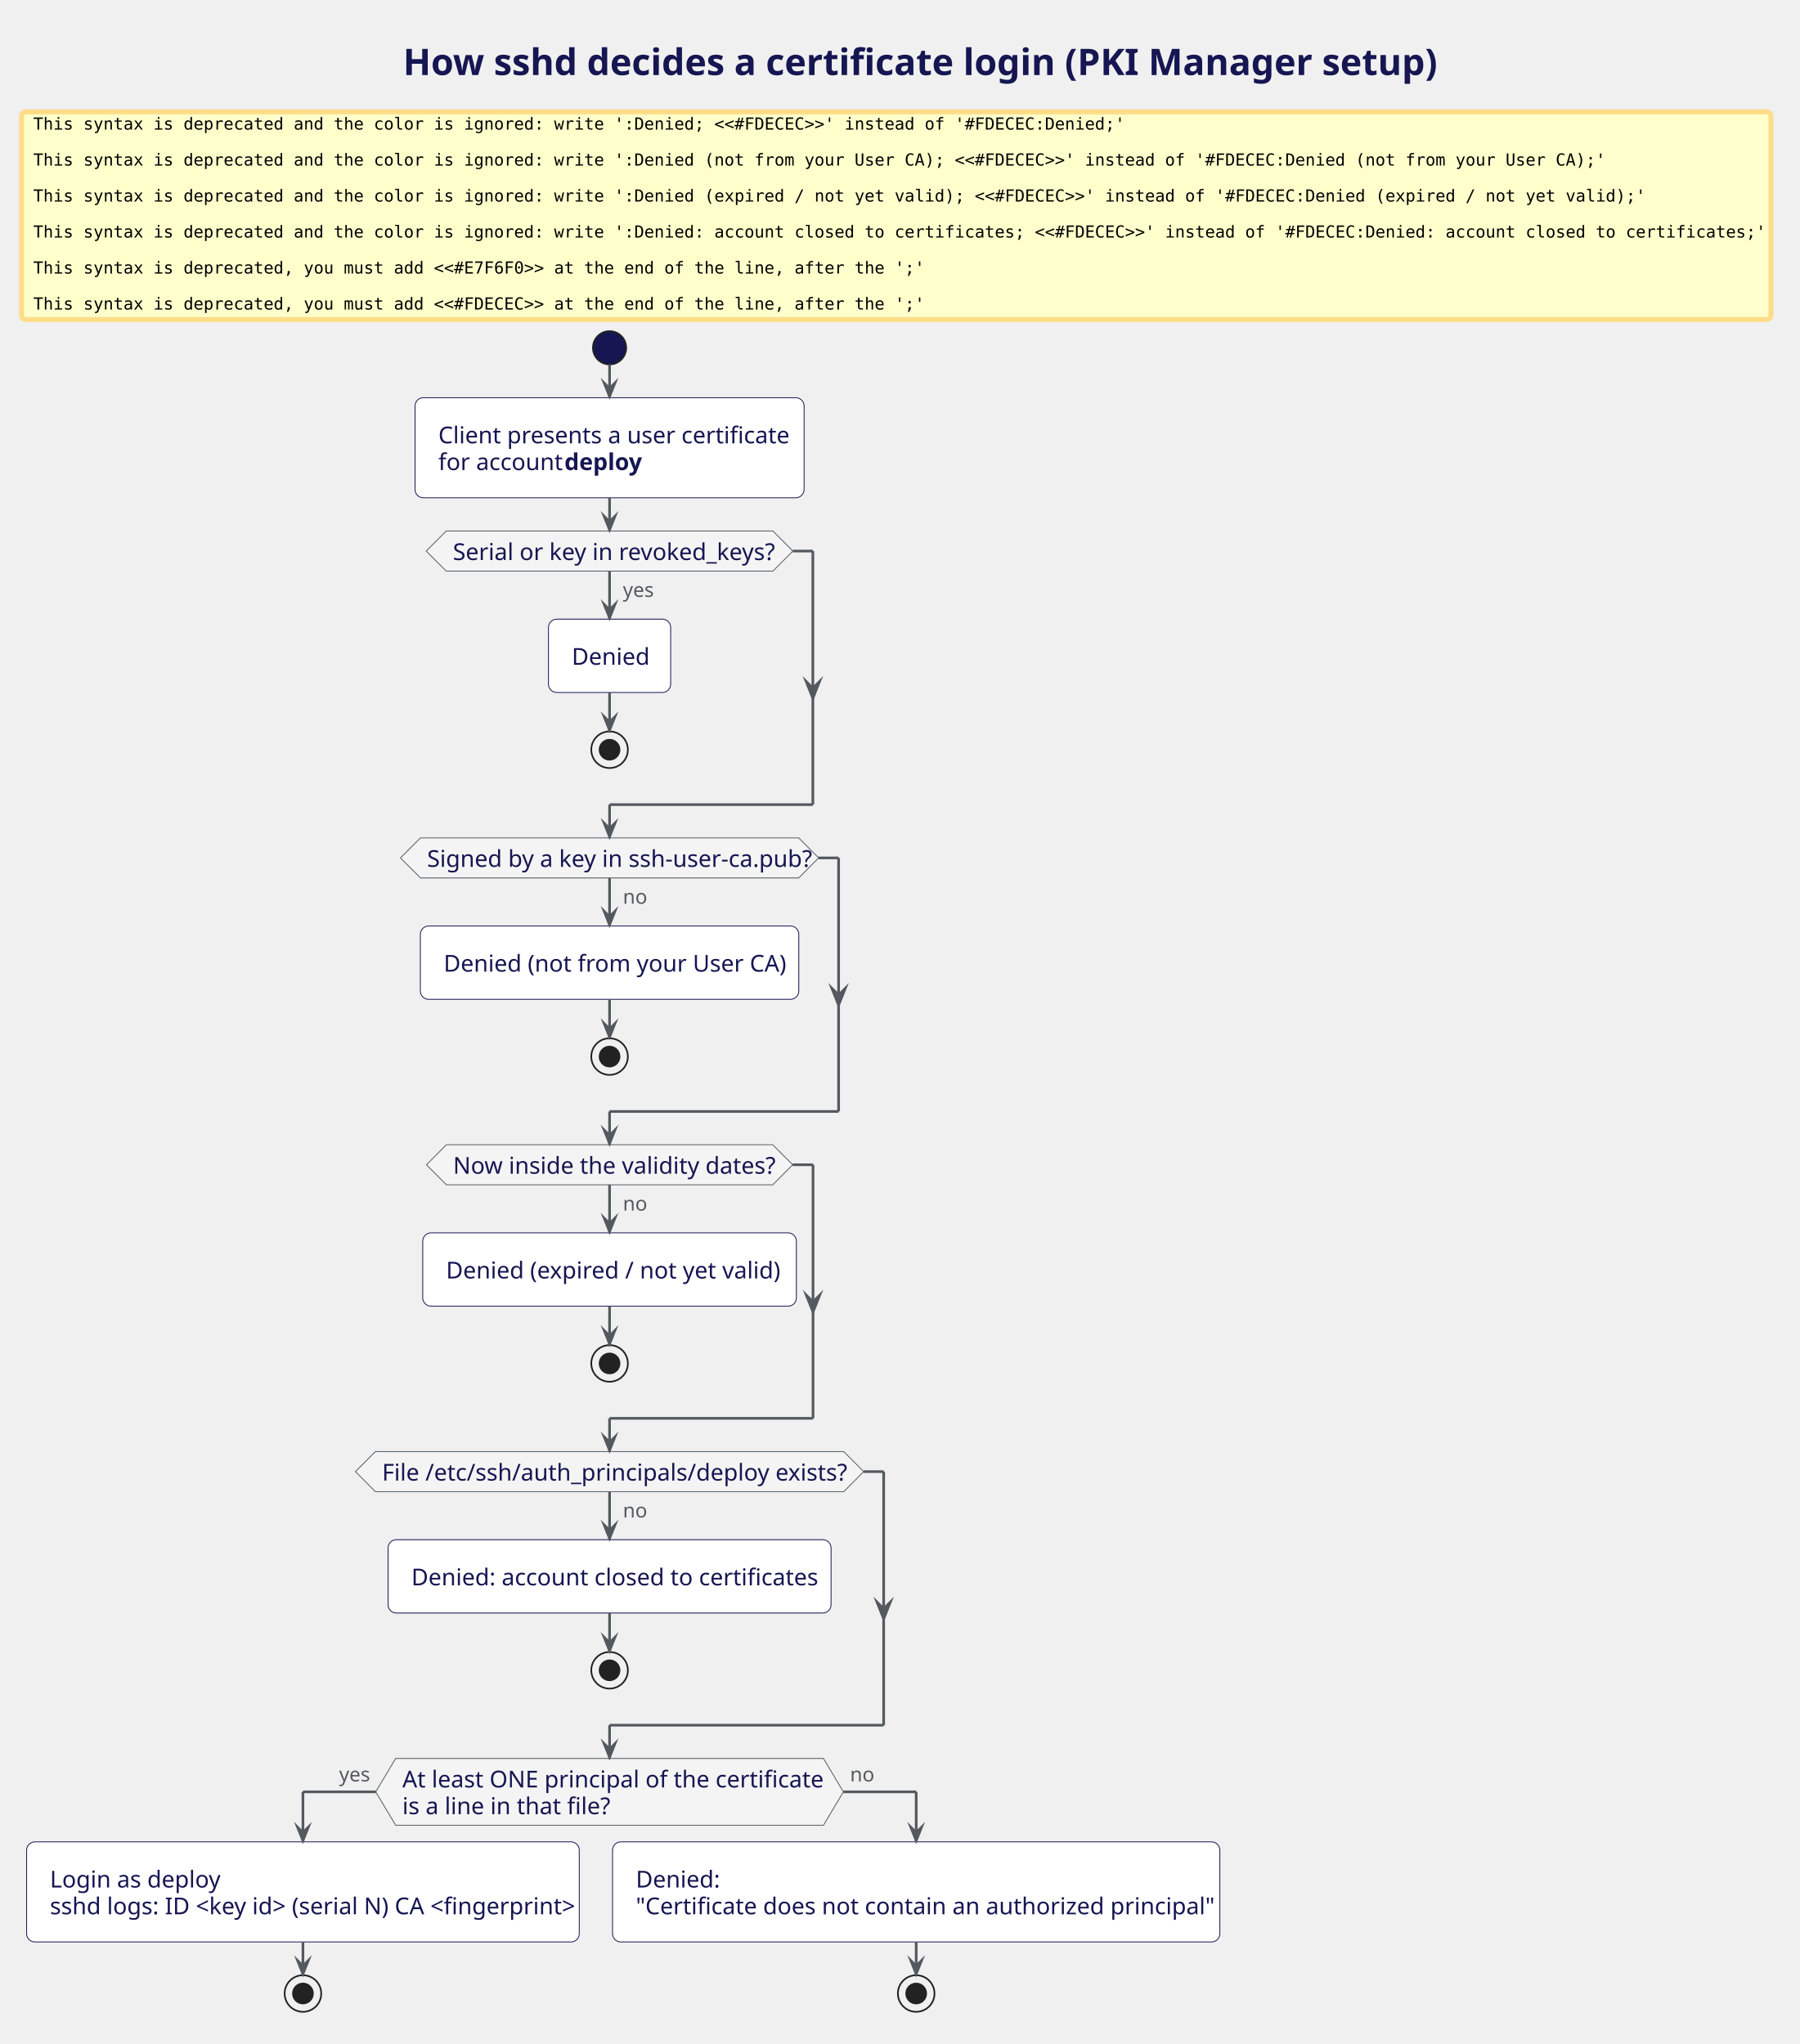
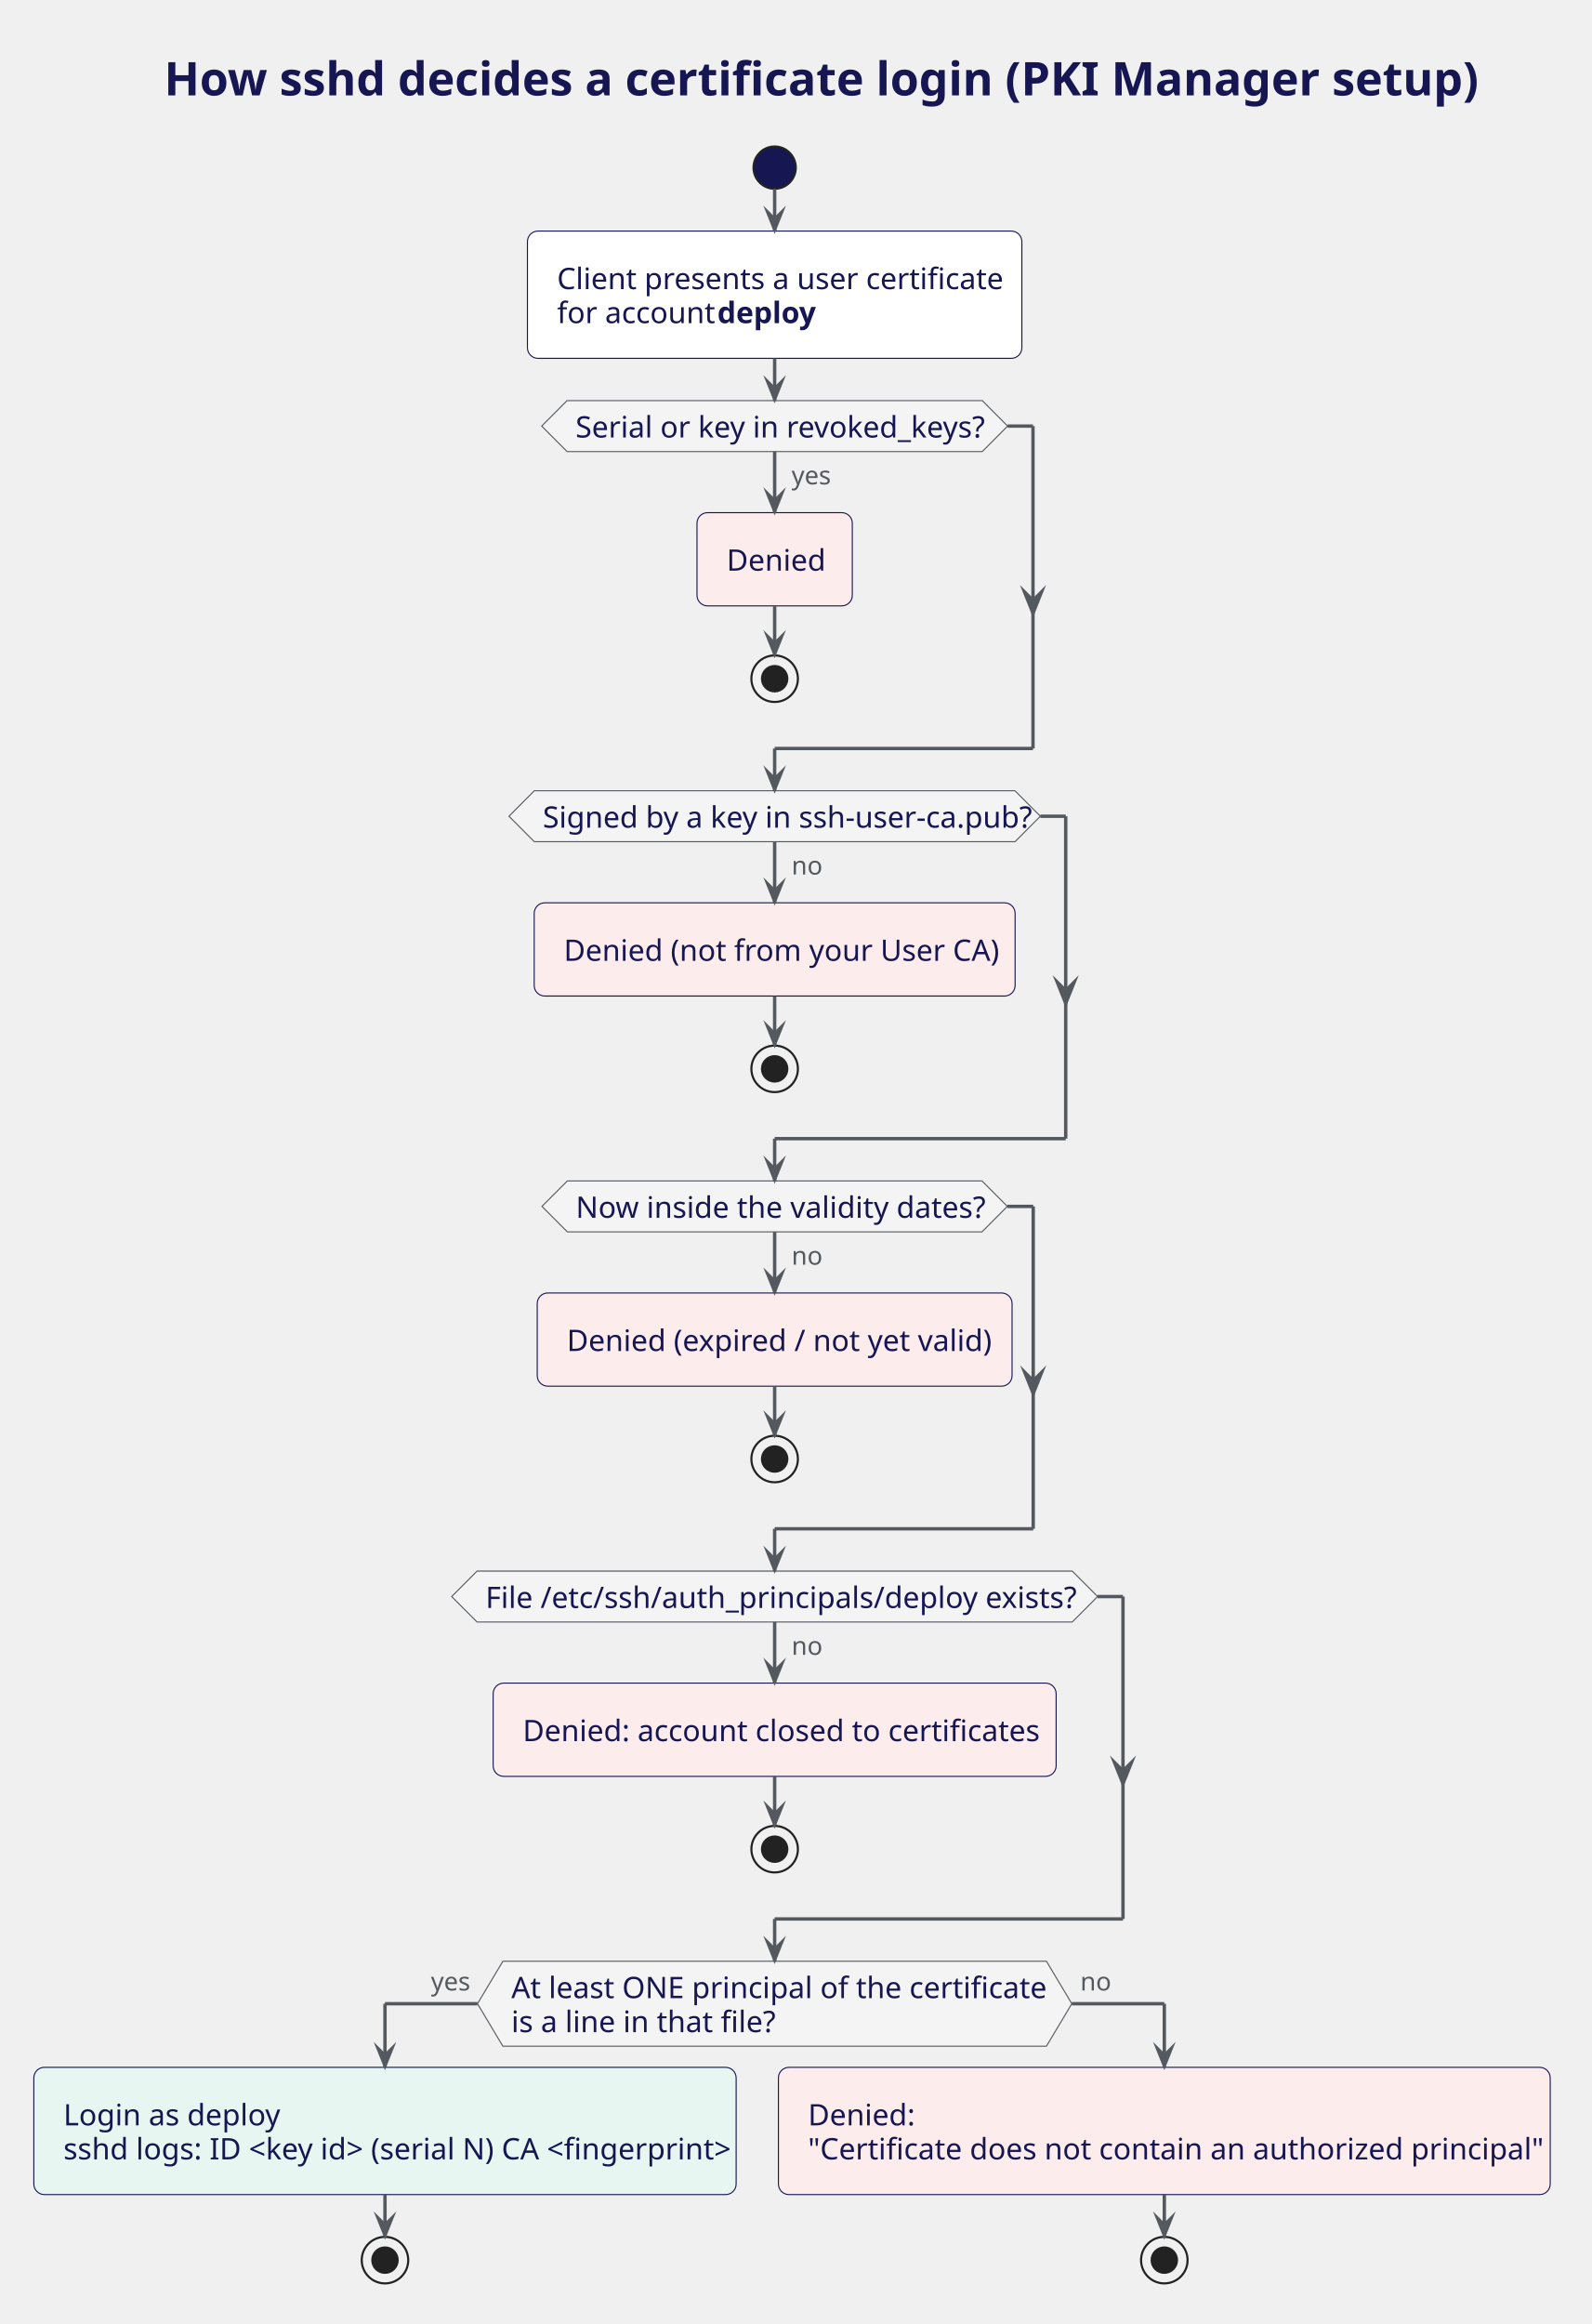
- <svg xmlns="http://www.w3.org/2000/svg" version="1.1" data-diagram-type="ACTIVITY" style="width:1082px;height:1229px;background:#FFFFFF;" width="1082px" height="1229px" viewBox="0 0 1082 1229" zoomAndPan="magnify" preserveAspectRatio="none" contentStyleType="text/css">
+ <svg xmlns="http://www.w3.org/2000/svg" version="1.1" data-diagram-type="ACTIVITY" style="width:753px;height:1099px;background:#FFFFFF;" width="753px" height="1099px" viewBox="0 0 753 1099" zoomAndPan="magnify" preserveAspectRatio="none" contentStyleType="text/css">
  <defs />
  <g font-family="sans-serif" lengthAdjust="spacing">
    <g class="title" data-source-line="2">
-       <text x="242.272" y="45.12" fill="#151652" font-size="22" textLength="596.004" font-weight="700" font-family="Ubuntu">How sshd decides a certificate login (PKI Manager setup)</text>
+       <text x="77.632" y="45.12" fill="#151652" font-size="22" textLength="596.004" font-weight="700" font-family="Ubuntu">How sshd decides a certificate login (PKI Manager setup)</text>
    </g>
-     <rect x="13" y="67.278" width="1051.548" height="124.844" fill="#FFC" style="stroke:#FD8;stroke-width:3;" rx="2.5" ry="2.5" />
-     <text x="20" y="77.919" fill="#000" font-size="10" textLength="656.235" font-family="monospace">This syntax is deprecated and the color is ignored: write ':Denied; &lt;&lt;#FDECEC&gt;&gt;' instead of '#FDECEC:Denied;'</text>
-     <text x="20" y="99.559" fill="#000" font-size="10" textLength="945.22" font-family="monospace">This syntax is deprecated and the color is ignored: write ':Denied (not from your User CA); &lt;&lt;#FDECEC&gt;&gt;' instead of '#FDECEC:Denied (not from your User CA);'</text>
-     <text x="20" y="121.2" fill="#000" font-size="10" textLength="969.302" font-family="monospace">This syntax is deprecated and the color is ignored: write ':Denied (expired / not yet valid); &lt;&lt;#FDECEC&gt;&gt;' instead of '#FDECEC:Denied (expired / not yet valid);'</text>
-     <text x="20" y="142.841" fill="#000" font-size="10" textLength="1041.548" font-family="monospace">This syntax is deprecated and the color is ignored: write ':Denied: account closed to certificates; &lt;&lt;#FDECEC&gt;&gt;' instead of '#FDECEC:Denied: account closed to certificates;'</text>
-     <text x="20" y="164.481" fill="#000" font-size="10" textLength="535.825" font-family="monospace">This syntax is deprecated, you must add &lt;&lt;#E7F6F0&gt;&gt; at the end of the line, after the ';'</text>
-     <text x="20" y="186.122" fill="#000" font-size="10" textLength="535.825" font-family="monospace">This syntax is deprecated, you must add &lt;&lt;#FDECEC&gt;&gt; at the end of the line, after the ';'</text>
-     <ellipse cx="366.419" cy="209.122" rx="10" ry="10" fill="#151652" style="stroke:#222;stroke-width:1;" />
-     <rect x="249.485" y="239.122" width="233.869" height="60.172" fill="#FFF" style="stroke:#151652;stroke-width:0.5;" rx="5" ry="5" />
-     <text x="263.485" y="266.562" fill="#151652" font-size="14" textLength="205.869" font-family="Ubuntu">Client presents a user certificate</text>
-     <text x="263.485" y="282.648" fill="#151652" font-size="14" textLength="72.59" font-family="Ubuntu">for account</text>
-     <text x="339.308" y="282.648" fill="#151652" font-size="14" textLength="45.668" font-weight="700" font-family="Ubuntu">deploy</text>
-     <rect x="329.69" y="372.274" width="73.458" height="44.086" fill="#FFF" style="stroke:#151652;stroke-width:0.5;" rx="5" ry="5" />
-     <text x="343.69" y="399.714" fill="#151652" font-size="14" textLength="45.458" font-family="Ubuntu">Denied</text>
-     <ellipse cx="366.419" cy="450.795" rx="11" ry="11" fill="none" style="stroke:#222;stroke-width:1;" />
-     <ellipse cx="366.419" cy="450.795" rx="6" ry="6" fill="#222" style="stroke:#222;stroke-width:1;" />
-     <polygon points="268.221,319.294,464.618,319.294,476.618,331.337,464.618,343.38,268.221,343.38,256.221,331.337,268.221,319.294" fill="#F4F4F4" style="stroke:#54595F;stroke-width:0.5;stroke-linejoin:miter;stroke-miterlimit:10;" />
-     <text x="374.419" y="358.9" fill="#54595F" font-size="12" textLength="18.024" font-family="Ubuntu">yes</text>
-     <text x="272.221" y="336.734" fill="#151652" font-size="14" textLength="188.397" font-family="Ubuntu">Serial or key in revoked_keys?</text>
-     <rect x="252.684" y="556.775" width="227.471" height="44.086" fill="#FFF" style="stroke:#151652;stroke-width:0.5;" rx="5" ry="5" />
-     <text x="266.684" y="584.215" fill="#151652" font-size="14" textLength="199.471" font-family="Ubuntu">Denied (not from your User CA)</text>
-     <ellipse cx="366.419" cy="635.297" rx="11" ry="11" fill="none" style="stroke:#222;stroke-width:1;" />
-     <ellipse cx="366.419" cy="635.297" rx="6" ry="6" fill="#222" style="stroke:#222;stroke-width:1;" />
-     <polygon points="252.744,503.795,480.095,503.795,492.095,515.838,480.095,527.881,252.744,527.881,240.744,515.838,252.744,503.795" fill="#F4F4F4" style="stroke:#54595F;stroke-width:0.5;stroke-linejoin:miter;stroke-miterlimit:10;" />
-     <text x="374.419" y="543.401" fill="#54595F" font-size="12" textLength="13.968" font-family="Ubuntu">no</text>
-     <text x="256.744" y="521.235" fill="#151652" font-size="14" textLength="219.351" font-family="Ubuntu">Signed by a key in ssh-user-ca.pub?</text>
-     <rect x="254.119" y="741.277" width="224.601" height="44.086" fill="#FFF" style="stroke:#151652;stroke-width:0.5;" rx="5" ry="5" />
-     <text x="268.119" y="768.717" fill="#151652" font-size="14" textLength="196.601" font-family="Ubuntu">Denied (expired / not yet valid)</text>
-     <ellipse cx="366.419" cy="819.798" rx="11" ry="11" fill="none" style="stroke:#222;stroke-width:1;" />
-     <ellipse cx="366.419" cy="819.798" rx="6" ry="6" fill="#222" style="stroke:#222;stroke-width:1;" />
-     <polygon points="268.354,688.297,464.485,688.297,476.485,700.34,464.485,712.383,268.354,712.383,256.354,700.34,268.354,688.297" fill="#F4F4F4" style="stroke:#54595F;stroke-width:0.5;stroke-linejoin:miter;stroke-miterlimit:10;" />
-     <text x="374.419" y="727.903" fill="#54595F" font-size="12" textLength="13.968" font-family="Ubuntu">no</text>
-     <text x="272.354" y="705.737" fill="#151652" font-size="14" textLength="188.131" font-family="Ubuntu">Now inside the validity dates?</text>
-     <rect x="233.273" y="925.778" width="266.293" height="44.086" fill="#FFF" style="stroke:#151652;stroke-width:0.5;" rx="5" ry="5" />
-     <text x="247.273" y="953.218" fill="#151652" font-size="14" textLength="238.293" font-family="Ubuntu">Denied: account closed to certificates</text>
-     <ellipse cx="366.419" cy="1004.3" rx="11" ry="11" fill="none" style="stroke:#222;stroke-width:1;" />
-     <ellipse cx="366.419" cy="1004.3" rx="6" ry="6" fill="#222" style="stroke:#222;stroke-width:1;" />
-     <polygon points="225.654,872.798,507.185,872.798,519.185,884.841,507.185,896.884,225.654,896.884,213.654,884.841,225.654,872.798" fill="#F4F4F4" style="stroke:#54595F;stroke-width:0.5;stroke-linejoin:miter;stroke-miterlimit:10;" />
-     <text x="374.419" y="912.404" fill="#54595F" font-size="12" textLength="13.968" font-family="Ubuntu">no</text>
-     <text x="229.654" y="890.238" fill="#151652" font-size="14" textLength="273.531" font-family="Ubuntu">File /etc/ssh/auth_principals/deploy exists?</text>
-     <polygon points="237.862,1057.3,494.977,1057.3,506.977,1077.385,494.977,1097.471,237.862,1097.471,225.862,1077.385,237.862,1057.3" fill="#F4F4F4" style="stroke:#54595F;stroke-width:0.5;stroke-linejoin:miter;stroke-miterlimit:10;" />
-     <text x="241.862" y="1074.739" fill="#151652" font-size="14" textLength="249.115" font-family="Ubuntu">At least ONE principal of the certificate</text>
-     <text x="241.862" y="1090.825" fill="#151652" font-size="14" textLength="120.876" font-family="Ubuntu">is a line in that file?</text>
-     <text x="203.838" y="1071.117" fill="#54595F" font-size="12" textLength="18.024" font-family="Ubuntu">yes</text>
-     <text x="510.977" y="1071.117" fill="#54595F" font-size="12" textLength="13.968" font-family="Ubuntu">no</text>
-     <rect x="16" y="1107.471" width="332.205" height="60.172" fill="#FFF" style="stroke:#151652;stroke-width:0.5;" rx="5" ry="5" />
-     <text x="30" y="1134.911" fill="#151652" font-size="14" textLength="98.574" font-family="Ubuntu">Login as deploy</text>
-     <text x="30" y="1150.997" fill="#151652" font-size="14" textLength="304.205" font-family="Ubuntu">sshd logs: ID &lt;key id&gt; (serial N) CA &lt;fingerprint&gt;</text>
-     <ellipse cx="182.102" cy="1198.643" rx="11" ry="11" fill="none" style="stroke:#222;stroke-width:1;" />
-     <ellipse cx="182.102" cy="1198.643" rx="6" ry="6" fill="#222" style="stroke:#222;stroke-width:1;" />
-     <rect x="368.205" y="1107.471" width="365.063" height="60.172" fill="#FFF" style="stroke:#151652;stroke-width:0.5;" rx="5" ry="5" />
-     <text x="382.205" y="1134.911" fill="#151652" font-size="14" textLength="48.902" font-family="Ubuntu">Denied:</text>
-     <text x="382.205" y="1150.997" fill="#151652" font-size="14" textLength="337.063" font-family="Ubuntu">"Certificate does not contain an authorized principal"</text>
-     <ellipse cx="550.736" cy="1198.643" rx="11" ry="11" fill="none" style="stroke:#222;stroke-width:1;" />
-     <ellipse cx="550.736" cy="1198.643" rx="6" ry="6" fill="#222" style="stroke:#222;stroke-width:1;" />
-     <line x1="366.419" y1="219.122" x2="366.419" y2="239.122" style="stroke:#54595F;stroke-width:1.6;" />
-     <polygon points="362.419,229.122,366.419,239.122,370.419,229.122,366.419,233.122" fill="#54595F" style="stroke:#54595F;stroke-width:1;stroke-linejoin:miter;stroke-miterlimit:10;" />
-     <line x1="366.419" y1="416.36" x2="366.419" y2="439.795" style="stroke:#54595F;stroke-width:1.6;" />
-     <polygon points="362.419,429.795,366.419,439.795,370.419,429.795,366.419,433.795" fill="#54595F" style="stroke:#54595F;stroke-width:1;stroke-linejoin:miter;stroke-miterlimit:10;" />
-     <line x1="366.419" y1="343.38" x2="366.419" y2="372.274" style="stroke:#54595F;stroke-width:1.6;" />
-     <polygon points="362.419,362.274,366.419,372.274,370.419,362.274,366.419,366.274" fill="#54595F" style="stroke:#54595F;stroke-width:1;stroke-linejoin:miter;stroke-miterlimit:10;" />
-     <line x1="476.618" y1="331.337" x2="488.618" y2="331.337" style="stroke:#54595F;stroke-width:1.6;" />
-     <polygon points="484.618,409.795,488.618,419.795,492.618,409.795,488.618,413.795" fill="#54595F" style="stroke:#54595F;stroke-width:1.6;stroke-linejoin:miter;stroke-miterlimit:10;" />
-     <line x1="488.618" y1="331.337" x2="488.618" y2="483.795" style="stroke:#54595F;stroke-width:1.6;" />
-     <line x1="488.618" y1="483.795" x2="366.419" y2="483.795" style="stroke:#54595F;stroke-width:1.6;" />
-     <line x1="366.419" y1="483.795" x2="366.419" y2="503.795" style="stroke:#54595F;stroke-width:1.6;" />
-     <polygon points="362.419,493.795,366.419,503.795,370.419,493.795,366.419,497.795" fill="#54595F" style="stroke:#54595F;stroke-width:1;stroke-linejoin:miter;stroke-miterlimit:10;" />
-     <line x1="366.419" y1="299.294" x2="366.419" y2="319.294" style="stroke:#54595F;stroke-width:1.6;" />
-     <polygon points="362.419,309.294,366.419,319.294,370.419,309.294,366.419,313.294" fill="#54595F" style="stroke:#54595F;stroke-width:1;stroke-linejoin:miter;stroke-miterlimit:10;" />
-     <line x1="366.419" y1="600.861" x2="366.419" y2="624.297" style="stroke:#54595F;stroke-width:1.6;" />
-     <polygon points="362.419,614.297,366.419,624.297,370.419,614.297,366.419,618.297" fill="#54595F" style="stroke:#54595F;stroke-width:1;stroke-linejoin:miter;stroke-miterlimit:10;" />
-     <line x1="366.419" y1="527.881" x2="366.419" y2="556.775" style="stroke:#54595F;stroke-width:1.6;" />
-     <polygon points="362.419,546.775,366.419,556.775,370.419,546.775,366.419,550.775" fill="#54595F" style="stroke:#54595F;stroke-width:1;stroke-linejoin:miter;stroke-miterlimit:10;" />
-     <line x1="492.095" y1="515.838" x2="504.095" y2="515.838" style="stroke:#54595F;stroke-width:1.6;" />
-     <polygon points="500.095,594.297,504.095,604.297,508.095,594.297,504.095,598.297" fill="#54595F" style="stroke:#54595F;stroke-width:1.6;stroke-linejoin:miter;stroke-miterlimit:10;" />
-     <line x1="504.095" y1="515.838" x2="504.095" y2="668.297" style="stroke:#54595F;stroke-width:1.6;" />
-     <line x1="504.095" y1="668.297" x2="366.419" y2="668.297" style="stroke:#54595F;stroke-width:1.6;" />
-     <line x1="366.419" y1="668.297" x2="366.419" y2="688.297" style="stroke:#54595F;stroke-width:1.6;" />
-     <polygon points="362.419,678.297,366.419,688.297,370.419,678.297,366.419,682.297" fill="#54595F" style="stroke:#54595F;stroke-width:1;stroke-linejoin:miter;stroke-miterlimit:10;" />
-     <line x1="366.419" y1="785.363" x2="366.419" y2="808.798" style="stroke:#54595F;stroke-width:1.6;" />
-     <polygon points="362.419,798.798,366.419,808.798,370.419,798.798,366.419,802.798" fill="#54595F" style="stroke:#54595F;stroke-width:1;stroke-linejoin:miter;stroke-miterlimit:10;" />
-     <line x1="366.419" y1="712.383" x2="366.419" y2="741.277" style="stroke:#54595F;stroke-width:1.6;" />
-     <polygon points="362.419,731.277,366.419,741.277,370.419,731.277,366.419,735.277" fill="#54595F" style="stroke:#54595F;stroke-width:1;stroke-linejoin:miter;stroke-miterlimit:10;" />
-     <line x1="476.485" y1="700.34" x2="488.72" y2="700.34" style="stroke:#54595F;stroke-width:1.6;" />
-     <polygon points="484.72,778.798,488.72,788.798,492.72,778.798,488.72,782.798" fill="#54595F" style="stroke:#54595F;stroke-width:1.6;stroke-linejoin:miter;stroke-miterlimit:10;" />
-     <line x1="488.72" y1="700.34" x2="488.72" y2="852.798" style="stroke:#54595F;stroke-width:1.6;" />
-     <line x1="488.72" y1="852.798" x2="366.419" y2="852.798" style="stroke:#54595F;stroke-width:1.6;" />
-     <line x1="366.419" y1="852.798" x2="366.419" y2="872.798" style="stroke:#54595F;stroke-width:1.6;" />
-     <polygon points="362.419,862.798,366.419,872.798,370.419,862.798,366.419,866.798" fill="#54595F" style="stroke:#54595F;stroke-width:1;stroke-linejoin:miter;stroke-miterlimit:10;" />
-     <line x1="366.419" y1="969.864" x2="366.419" y2="993.3" style="stroke:#54595F;stroke-width:1.6;" />
-     <polygon points="362.419,983.3,366.419,993.3,370.419,983.3,366.419,987.3" fill="#54595F" style="stroke:#54595F;stroke-width:1;stroke-linejoin:miter;stroke-miterlimit:10;" />
-     <line x1="366.419" y1="896.884" x2="366.419" y2="925.778" style="stroke:#54595F;stroke-width:1.6;" />
-     <polygon points="362.419,915.778,366.419,925.778,370.419,915.778,366.419,919.778" fill="#54595F" style="stroke:#54595F;stroke-width:1;stroke-linejoin:miter;stroke-miterlimit:10;" />
-     <line x1="519.185" y1="884.841" x2="531.185" y2="884.841" style="stroke:#54595F;stroke-width:1.6;" />
-     <polygon points="527.185,963.3,531.185,973.3,535.185,963.3,531.185,967.3" fill="#54595F" style="stroke:#54595F;stroke-width:1.6;stroke-linejoin:miter;stroke-miterlimit:10;" />
-     <line x1="531.185" y1="884.841" x2="531.185" y2="1037.3" style="stroke:#54595F;stroke-width:1.6;" />
-     <line x1="531.185" y1="1037.3" x2="366.419" y2="1037.3" style="stroke:#54595F;stroke-width:1.6;" />
-     <line x1="366.419" y1="1037.3" x2="366.419" y2="1057.3" style="stroke:#54595F;stroke-width:1.6;" />
-     <polygon points="362.419,1047.3,366.419,1057.3,370.419,1047.3,366.419,1051.3" fill="#54595F" style="stroke:#54595F;stroke-width:1;stroke-linejoin:miter;stroke-miterlimit:10;" />
-     <line x1="182.102" y1="1167.643" x2="182.102" y2="1187.643" style="stroke:#54595F;stroke-width:1.6;" />
-     <polygon points="178.102,1177.643,182.102,1187.643,186.102,1177.643,182.102,1181.643" fill="#54595F" style="stroke:#54595F;stroke-width:1;stroke-linejoin:miter;stroke-miterlimit:10;" />
-     <line x1="550.736" y1="1167.643" x2="550.736" y2="1187.643" style="stroke:#54595F;stroke-width:1.6;" />
-     <polygon points="546.736,1177.643,550.736,1187.643,554.736,1177.643,550.736,1181.643" fill="#54595F" style="stroke:#54595F;stroke-width:1;stroke-linejoin:miter;stroke-miterlimit:10;" />
-     <line x1="225.862" y1="1077.385" x2="182.102" y2="1077.385" style="stroke:#54595F;stroke-width:1.6;" />
-     <line x1="182.102" y1="1077.385" x2="182.102" y2="1107.471" style="stroke:#54595F;stroke-width:1.6;" />
-     <polygon points="178.102,1097.471,182.102,1107.471,186.102,1097.471,182.102,1101.471" fill="#54595F" style="stroke:#54595F;stroke-width:1;stroke-linejoin:miter;stroke-miterlimit:10;" />
-     <line x1="506.977" y1="1077.385" x2="550.736" y2="1077.385" style="stroke:#54595F;stroke-width:1.6;" />
-     <line x1="550.736" y1="1077.385" x2="550.736" y2="1107.471" style="stroke:#54595F;stroke-width:1.6;" />
-     <polygon points="546.736,1097.471,550.736,1107.471,554.736,1097.471,550.736,1101.471" fill="#54595F" style="stroke:#54595F;stroke-width:1;stroke-linejoin:miter;stroke-miterlimit:10;" />
+     <ellipse cx="366.419" cy="79.278" rx="10" ry="10" fill="#151652" style="stroke:#222;stroke-width:1;" />
+     <rect x="249.485" y="109.278" width="233.869" height="60.172" fill="#FFF" style="stroke:#151652;stroke-width:0.5;" rx="5" ry="5" />
+     <text x="263.485" y="136.718" fill="#151652" font-size="14" textLength="205.869" font-family="Ubuntu">Client presents a user certificate</text>
+     <text x="263.485" y="152.804" fill="#151652" font-size="14" textLength="72.59" font-family="Ubuntu">for account</text>
+     <text x="339.308" y="152.804" fill="#151652" font-size="14" textLength="45.668" font-weight="700" font-family="Ubuntu">deploy</text>
+     <rect x="329.69" y="242.43" width="73.458" height="44.086" fill="#FDECEC" style="stroke:#151652;stroke-width:0.5;" rx="5" ry="5" />
+     <text x="343.69" y="269.87" fill="#151652" font-size="14" textLength="45.458" font-family="Ubuntu">Denied</text>
+     <ellipse cx="366.419" cy="320.951" rx="11" ry="11" fill="none" style="stroke:#222;stroke-width:1;" />
+     <ellipse cx="366.419" cy="320.951" rx="6" ry="6" fill="#222" style="stroke:#222;stroke-width:1;" />
+     <polygon points="268.221,189.45,464.618,189.45,476.618,201.493,464.618,213.536,268.221,213.536,256.221,201.493,268.221,189.45" fill="#F4F4F4" style="stroke:#54595F;stroke-width:0.5;stroke-linejoin:miter;stroke-miterlimit:10;" />
+     <text x="374.419" y="229.056" fill="#54595F" font-size="12" textLength="18.024" font-family="Ubuntu">yes</text>
+     <text x="272.221" y="206.89" fill="#151652" font-size="14" textLength="188.397" font-family="Ubuntu">Serial or key in revoked_keys?</text>
+     <rect x="252.684" y="426.931" width="227.471" height="44.086" fill="#FDECEC" style="stroke:#151652;stroke-width:0.5;" rx="5" ry="5" />
+     <text x="266.684" y="454.371" fill="#151652" font-size="14" textLength="199.471" font-family="Ubuntu">Denied (not from your User CA)</text>
+     <ellipse cx="366.419" cy="505.453" rx="11" ry="11" fill="none" style="stroke:#222;stroke-width:1;" />
+     <ellipse cx="366.419" cy="505.453" rx="6" ry="6" fill="#222" style="stroke:#222;stroke-width:1;" />
+     <polygon points="252.744,373.951,480.095,373.951,492.095,385.994,480.095,398.037,252.744,398.037,240.744,385.994,252.744,373.951" fill="#F4F4F4" style="stroke:#54595F;stroke-width:0.5;stroke-linejoin:miter;stroke-miterlimit:10;" />
+     <text x="374.419" y="413.557" fill="#54595F" font-size="12" textLength="13.968" font-family="Ubuntu">no</text>
+     <text x="256.744" y="391.391" fill="#151652" font-size="14" textLength="219.351" font-family="Ubuntu">Signed by a key in ssh-user-ca.pub?</text>
+     <rect x="254.119" y="611.433" width="224.601" height="44.086" fill="#FDECEC" style="stroke:#151652;stroke-width:0.5;" rx="5" ry="5" />
+     <text x="268.119" y="638.873" fill="#151652" font-size="14" textLength="196.601" font-family="Ubuntu">Denied (expired / not yet valid)</text>
+     <ellipse cx="366.419" cy="689.954" rx="11" ry="11" fill="none" style="stroke:#222;stroke-width:1;" />
+     <ellipse cx="366.419" cy="689.954" rx="6" ry="6" fill="#222" style="stroke:#222;stroke-width:1;" />
+     <polygon points="268.354,558.453,464.485,558.453,476.485,570.496,464.485,582.539,268.354,582.539,256.354,570.496,268.354,558.453" fill="#F4F4F4" style="stroke:#54595F;stroke-width:0.5;stroke-linejoin:miter;stroke-miterlimit:10;" />
+     <text x="374.419" y="598.059" fill="#54595F" font-size="12" textLength="13.968" font-family="Ubuntu">no</text>
+     <text x="272.354" y="575.893" fill="#151652" font-size="14" textLength="188.131" font-family="Ubuntu">Now inside the validity dates?</text>
+     <rect x="233.273" y="795.934" width="266.293" height="44.086" fill="#FDECEC" style="stroke:#151652;stroke-width:0.5;" rx="5" ry="5" />
+     <text x="247.273" y="823.374" fill="#151652" font-size="14" textLength="238.293" font-family="Ubuntu">Denied: account closed to certificates</text>
+     <ellipse cx="366.419" cy="874.456" rx="11" ry="11" fill="none" style="stroke:#222;stroke-width:1;" />
+     <ellipse cx="366.419" cy="874.456" rx="6" ry="6" fill="#222" style="stroke:#222;stroke-width:1;" />
+     <polygon points="225.654,742.954,507.185,742.954,519.185,754.997,507.185,767.04,225.654,767.04,213.654,754.997,225.654,742.954" fill="#F4F4F4" style="stroke:#54595F;stroke-width:0.5;stroke-linejoin:miter;stroke-miterlimit:10;" />
+     <text x="374.419" y="782.56" fill="#54595F" font-size="12" textLength="13.968" font-family="Ubuntu">no</text>
+     <text x="229.654" y="760.394" fill="#151652" font-size="14" textLength="273.531" font-family="Ubuntu">File /etc/ssh/auth_principals/deploy exists?</text>
+     <polygon points="237.862,927.456,494.977,927.456,506.977,947.542,494.977,967.628,237.862,967.628,225.862,947.542,237.862,927.456" fill="#F4F4F4" style="stroke:#54595F;stroke-width:0.5;stroke-linejoin:miter;stroke-miterlimit:10;" />
+     <text x="241.862" y="944.896" fill="#151652" font-size="14" textLength="249.115" font-family="Ubuntu">At least ONE principal of the certificate</text>
+     <text x="241.862" y="960.982" fill="#151652" font-size="14" textLength="120.876" font-family="Ubuntu">is a line in that file?</text>
+     <text x="203.838" y="941.274" fill="#54595F" font-size="12" textLength="18.024" font-family="Ubuntu">yes</text>
+     <text x="510.977" y="941.274" fill="#54595F" font-size="12" textLength="13.968" font-family="Ubuntu">no</text>
+     <rect x="16" y="977.628" width="332.205" height="60.172" fill="#E7F6F0" style="stroke:#151652;stroke-width:0.5;" rx="5" ry="5" />
+     <text x="30" y="1005.068" fill="#151652" font-size="14" textLength="98.574" font-family="Ubuntu">Login as deploy</text>
+     <text x="30" y="1021.154" fill="#151652" font-size="14" textLength="304.205" font-family="Ubuntu">sshd logs: ID &lt;key id&gt; (serial N) CA &lt;fingerprint&gt;</text>
+     <ellipse cx="182.102" cy="1068.8" rx="11" ry="11" fill="none" style="stroke:#222;stroke-width:1;" />
+     <ellipse cx="182.102" cy="1068.8" rx="6" ry="6" fill="#222" style="stroke:#222;stroke-width:1;" />
+     <rect x="368.205" y="977.628" width="365.063" height="60.172" fill="#FDECEC" style="stroke:#151652;stroke-width:0.5;" rx="5" ry="5" />
+     <text x="382.205" y="1005.068" fill="#151652" font-size="14" textLength="48.902" font-family="Ubuntu">Denied:</text>
+     <text x="382.205" y="1021.154" fill="#151652" font-size="14" textLength="337.063" font-family="Ubuntu">"Certificate does not contain an authorized principal"</text>
+     <ellipse cx="550.736" cy="1068.8" rx="11" ry="11" fill="none" style="stroke:#222;stroke-width:1;" />
+     <ellipse cx="550.736" cy="1068.8" rx="6" ry="6" fill="#222" style="stroke:#222;stroke-width:1;" />
+     <line x1="366.419" y1="89.278" x2="366.419" y2="109.278" style="stroke:#54595F;stroke-width:1.6;" />
+     <polygon points="362.419,99.278,366.419,109.278,370.419,99.278,366.419,103.278" fill="#54595F" style="stroke:#54595F;stroke-width:1;stroke-linejoin:miter;stroke-miterlimit:10;" />
+     <line x1="366.419" y1="286.516" x2="366.419" y2="309.951" style="stroke:#54595F;stroke-width:1.6;" />
+     <polygon points="362.419,299.951,366.419,309.951,370.419,299.951,366.419,303.951" fill="#54595F" style="stroke:#54595F;stroke-width:1;stroke-linejoin:miter;stroke-miterlimit:10;" />
+     <line x1="366.419" y1="213.536" x2="366.419" y2="242.43" style="stroke:#54595F;stroke-width:1.6;" />
+     <polygon points="362.419,232.43,366.419,242.43,370.419,232.43,366.419,236.43" fill="#54595F" style="stroke:#54595F;stroke-width:1;stroke-linejoin:miter;stroke-miterlimit:10;" />
+     <line x1="476.618" y1="201.493" x2="488.618" y2="201.493" style="stroke:#54595F;stroke-width:1.6;" />
+     <polygon points="484.618,279.951,488.618,289.951,492.618,279.951,488.618,283.951" fill="#54595F" style="stroke:#54595F;stroke-width:1.6;stroke-linejoin:miter;stroke-miterlimit:10;" />
+     <line x1="488.618" y1="201.493" x2="488.618" y2="353.951" style="stroke:#54595F;stroke-width:1.6;" />
+     <line x1="488.618" y1="353.951" x2="366.419" y2="353.951" style="stroke:#54595F;stroke-width:1.6;" />
+     <line x1="366.419" y1="353.951" x2="366.419" y2="373.951" style="stroke:#54595F;stroke-width:1.6;" />
+     <polygon points="362.419,363.951,366.419,373.951,370.419,363.951,366.419,367.951" fill="#54595F" style="stroke:#54595F;stroke-width:1;stroke-linejoin:miter;stroke-miterlimit:10;" />
+     <line x1="366.419" y1="169.45" x2="366.419" y2="189.45" style="stroke:#54595F;stroke-width:1.6;" />
+     <polygon points="362.419,179.45,366.419,189.45,370.419,179.45,366.419,183.45" fill="#54595F" style="stroke:#54595F;stroke-width:1;stroke-linejoin:miter;stroke-miterlimit:10;" />
+     <line x1="366.419" y1="471.017" x2="366.419" y2="494.453" style="stroke:#54595F;stroke-width:1.6;" />
+     <polygon points="362.419,484.453,366.419,494.453,370.419,484.453,366.419,488.453" fill="#54595F" style="stroke:#54595F;stroke-width:1;stroke-linejoin:miter;stroke-miterlimit:10;" />
+     <line x1="366.419" y1="398.037" x2="366.419" y2="426.931" style="stroke:#54595F;stroke-width:1.6;" />
+     <polygon points="362.419,416.931,366.419,426.931,370.419,416.931,366.419,420.931" fill="#54595F" style="stroke:#54595F;stroke-width:1;stroke-linejoin:miter;stroke-miterlimit:10;" />
+     <line x1="492.095" y1="385.994" x2="504.095" y2="385.994" style="stroke:#54595F;stroke-width:1.6;" />
+     <polygon points="500.095,464.453,504.095,474.453,508.095,464.453,504.095,468.453" fill="#54595F" style="stroke:#54595F;stroke-width:1.6;stroke-linejoin:miter;stroke-miterlimit:10;" />
+     <line x1="504.095" y1="385.994" x2="504.095" y2="538.453" style="stroke:#54595F;stroke-width:1.6;" />
+     <line x1="504.095" y1="538.453" x2="366.419" y2="538.453" style="stroke:#54595F;stroke-width:1.6;" />
+     <line x1="366.419" y1="538.453" x2="366.419" y2="558.453" style="stroke:#54595F;stroke-width:1.6;" />
+     <polygon points="362.419,548.453,366.419,558.453,370.419,548.453,366.419,552.453" fill="#54595F" style="stroke:#54595F;stroke-width:1;stroke-linejoin:miter;stroke-miterlimit:10;" />
+     <line x1="366.419" y1="655.519" x2="366.419" y2="678.954" style="stroke:#54595F;stroke-width:1.6;" />
+     <polygon points="362.419,668.954,366.419,678.954,370.419,668.954,366.419,672.954" fill="#54595F" style="stroke:#54595F;stroke-width:1;stroke-linejoin:miter;stroke-miterlimit:10;" />
+     <line x1="366.419" y1="582.539" x2="366.419" y2="611.433" style="stroke:#54595F;stroke-width:1.6;" />
+     <polygon points="362.419,601.433,366.419,611.433,370.419,601.433,366.419,605.433" fill="#54595F" style="stroke:#54595F;stroke-width:1;stroke-linejoin:miter;stroke-miterlimit:10;" />
+     <line x1="476.485" y1="570.496" x2="488.72" y2="570.496" style="stroke:#54595F;stroke-width:1.6;" />
+     <polygon points="484.72,648.954,488.72,658.954,492.72,648.954,488.72,652.954" fill="#54595F" style="stroke:#54595F;stroke-width:1.6;stroke-linejoin:miter;stroke-miterlimit:10;" />
+     <line x1="488.72" y1="570.496" x2="488.72" y2="722.954" style="stroke:#54595F;stroke-width:1.6;" />
+     <line x1="488.72" y1="722.954" x2="366.419" y2="722.954" style="stroke:#54595F;stroke-width:1.6;" />
+     <line x1="366.419" y1="722.954" x2="366.419" y2="742.954" style="stroke:#54595F;stroke-width:1.6;" />
+     <polygon points="362.419,732.954,366.419,742.954,370.419,732.954,366.419,736.954" fill="#54595F" style="stroke:#54595F;stroke-width:1;stroke-linejoin:miter;stroke-miterlimit:10;" />
+     <line x1="366.419" y1="840.02" x2="366.419" y2="863.456" style="stroke:#54595F;stroke-width:1.6;" />
+     <polygon points="362.419,853.456,366.419,863.456,370.419,853.456,366.419,857.456" fill="#54595F" style="stroke:#54595F;stroke-width:1;stroke-linejoin:miter;stroke-miterlimit:10;" />
+     <line x1="366.419" y1="767.04" x2="366.419" y2="795.934" style="stroke:#54595F;stroke-width:1.6;" />
+     <polygon points="362.419,785.934,366.419,795.934,370.419,785.934,366.419,789.934" fill="#54595F" style="stroke:#54595F;stroke-width:1;stroke-linejoin:miter;stroke-miterlimit:10;" />
+     <line x1="519.185" y1="754.997" x2="531.185" y2="754.997" style="stroke:#54595F;stroke-width:1.6;" />
+     <polygon points="527.185,833.456,531.185,843.456,535.185,833.456,531.185,837.456" fill="#54595F" style="stroke:#54595F;stroke-width:1.6;stroke-linejoin:miter;stroke-miterlimit:10;" />
+     <line x1="531.185" y1="754.997" x2="531.185" y2="907.456" style="stroke:#54595F;stroke-width:1.6;" />
+     <line x1="531.185" y1="907.456" x2="366.419" y2="907.456" style="stroke:#54595F;stroke-width:1.6;" />
+     <line x1="366.419" y1="907.456" x2="366.419" y2="927.456" style="stroke:#54595F;stroke-width:1.6;" />
+     <polygon points="362.419,917.456,366.419,927.456,370.419,917.456,366.419,921.456" fill="#54595F" style="stroke:#54595F;stroke-width:1;stroke-linejoin:miter;stroke-miterlimit:10;" />
+     <line x1="182.102" y1="1037.8" x2="182.102" y2="1057.8" style="stroke:#54595F;stroke-width:1.6;" />
+     <polygon points="178.102,1047.8,182.102,1057.8,186.102,1047.8,182.102,1051.8" fill="#54595F" style="stroke:#54595F;stroke-width:1;stroke-linejoin:miter;stroke-miterlimit:10;" />
+     <line x1="550.736" y1="1037.8" x2="550.736" y2="1057.8" style="stroke:#54595F;stroke-width:1.6;" />
+     <polygon points="546.736,1047.8,550.736,1057.8,554.736,1047.8,550.736,1051.8" fill="#54595F" style="stroke:#54595F;stroke-width:1;stroke-linejoin:miter;stroke-miterlimit:10;" />
+     <line x1="225.862" y1="947.542" x2="182.102" y2="947.542" style="stroke:#54595F;stroke-width:1.6;" />
+     <line x1="182.102" y1="947.542" x2="182.102" y2="977.628" style="stroke:#54595F;stroke-width:1.6;" />
+     <polygon points="178.102,967.628,182.102,977.628,186.102,967.628,182.102,971.628" fill="#54595F" style="stroke:#54595F;stroke-width:1;stroke-linejoin:miter;stroke-miterlimit:10;" />
+     <line x1="506.977" y1="947.542" x2="550.736" y2="947.542" style="stroke:#54595F;stroke-width:1.6;" />
+     <line x1="550.736" y1="947.542" x2="550.736" y2="977.628" style="stroke:#54595F;stroke-width:1.6;" />
+     <polygon points="546.736,967.628,550.736,977.628,554.736,967.628,550.736,971.628" fill="#54595F" style="stroke:#54595F;stroke-width:1;stroke-linejoin:miter;stroke-miterlimit:10;" />
  </g>
</svg>
